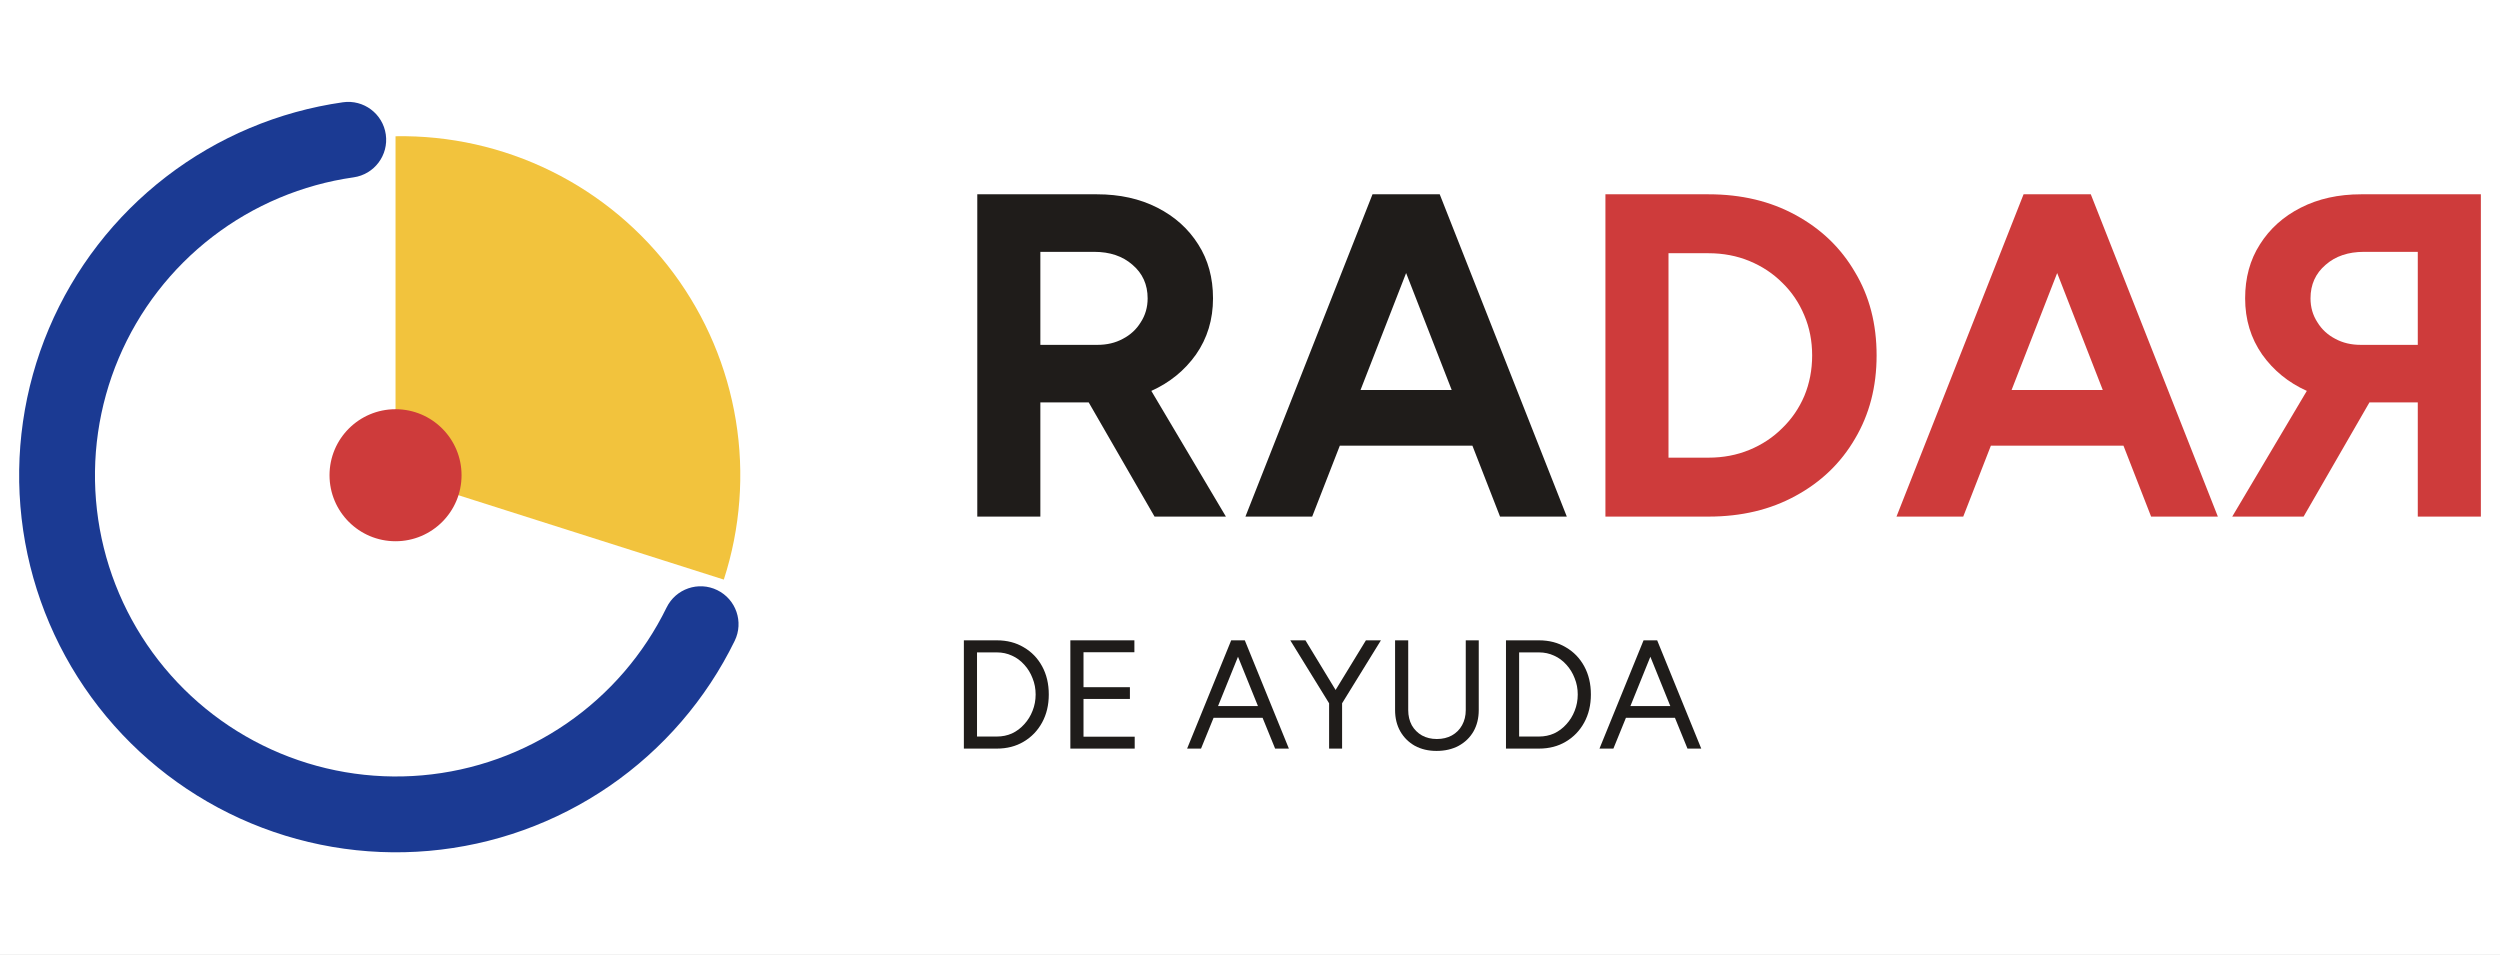
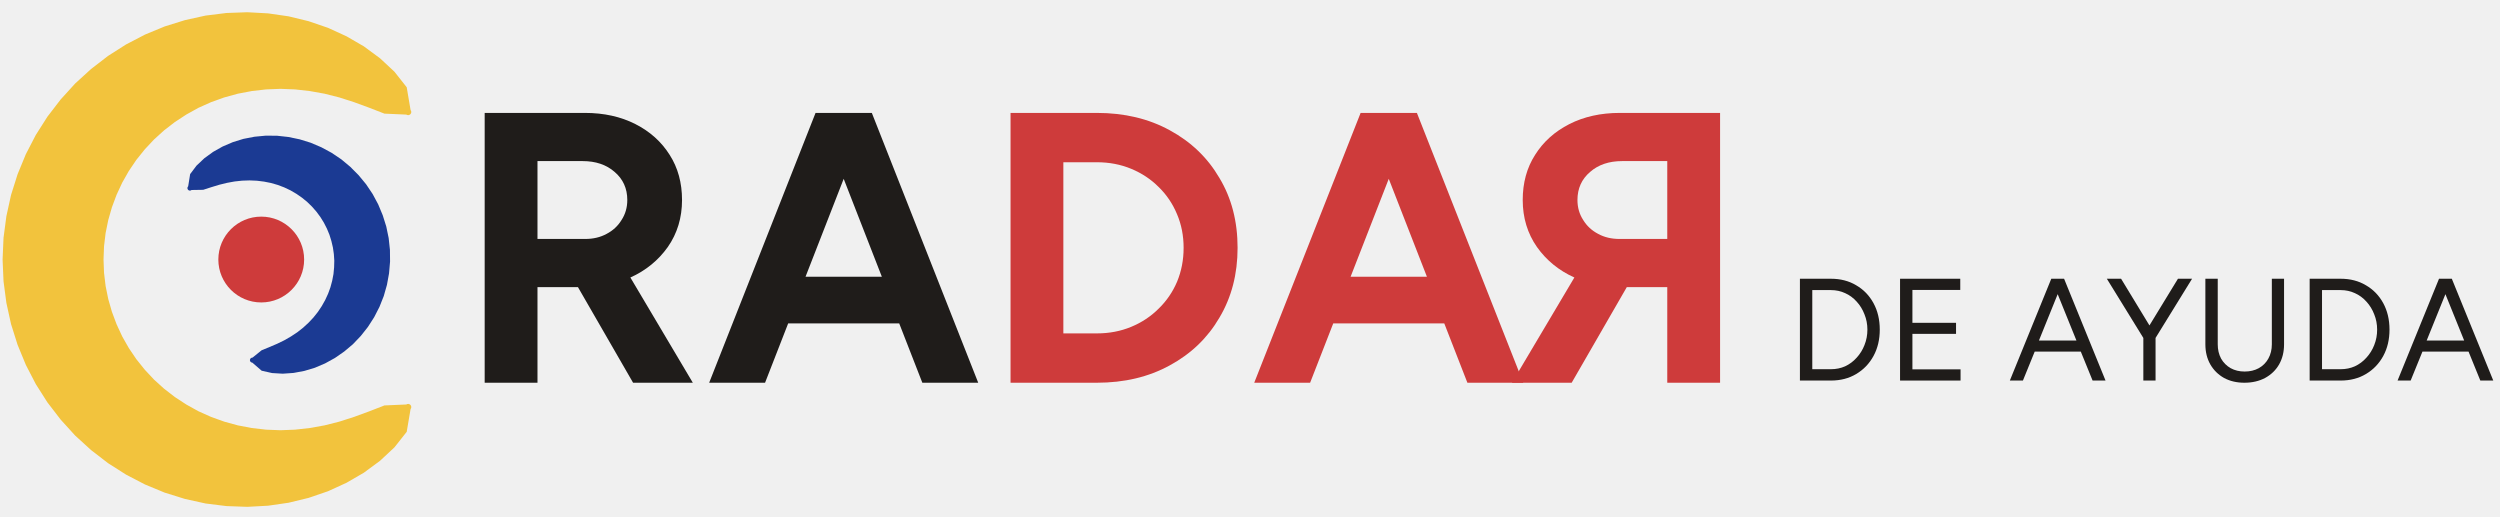
- <svg xmlns="http://www.w3.org/2000/svg" width="1572" height="600" viewBox="0 0 1572 600" fill="none">
-   <rect width="1572" height="600" fill="white" />
-   <path d="M215.624 64.31C228.659 62.454 240.73 71.516 242.586 84.55C244.442 97.585 235.379 109.656 222.344 111.512C190.018 116.114 159.432 129 133.557 148.916C107.682 168.832 87.398 195.102 74.675 225.174C61.953 255.246 57.224 288.097 60.95 320.535C64.675 352.974 76.727 383.899 95.935 410.304C115.143 436.708 140.854 457.696 170.57 471.228C200.286 484.761 232.998 490.377 265.526 487.532C298.053 484.686 329.292 473.477 356.207 454.991C383.123 436.506 404.8 411.372 419.132 382.033C424.911 370.203 439.186 365.297 451.016 371.076C462.846 376.855 467.752 391.131 461.973 402.962C444.032 439.689 416.895 471.151 383.201 494.293C349.507 517.434 310.399 531.468 269.679 535.03C228.959 538.592 188.01 531.561 150.81 514.62C113.61 497.68 81.424 471.406 57.378 438.351C33.333 405.296 18.245 366.584 13.582 325.976C8.918 285.367 14.838 244.241 30.764 206.596C46.691 168.951 72.083 136.065 104.474 111.133C136.866 86.201 175.156 70.071 215.624 64.31Z" fill="#1B3A93" />
-   <path d="M248.713 298.822V85.667C282.635 85.089 316.205 92.616 346.632 107.623C377.059 122.629 403.465 144.682 423.653 171.948C443.842 199.214 457.231 230.905 462.707 264.387C468.183 297.869 465.587 332.174 455.137 364.451L248.713 298.822Z" fill="#F2C33D" />
-   <path d="M248.713 340.33C271.638 340.33 290.222 321.746 290.222 298.821C290.222 275.896 271.638 257.312 248.713 257.312C225.788 257.312 207.204 275.896 207.204 298.821C207.204 321.746 225.788 340.33 248.713 340.33Z" fill="#CE3B3B" />
-   <path d="M614.514 324.833V122.173H689.787C704.07 122.173 716.712 124.972 727.714 130.569C738.715 136.166 747.304 143.887 753.48 153.73C759.657 163.38 762.745 174.671 762.745 187.603C762.745 200.921 759.174 212.694 752.033 222.924C744.892 232.96 735.531 240.584 723.95 245.795L770.851 324.833H725.977L684.576 253.033C683.418 253.033 682.164 253.033 680.813 253.033C679.654 253.033 678.4 253.033 677.049 253.033H654.177V324.833H614.514ZM654.177 216.844H690.077C696.06 216.844 701.368 215.589 706 213.08C710.825 210.571 714.589 207.097 717.291 202.658C720.186 198.219 721.634 193.2 721.634 187.603C721.634 178.918 718.449 171.873 712.08 166.469C705.904 161.064 697.894 158.362 688.05 158.362H654.177V216.844Z" fill="#1F1C1A" />
-   <path d="M783.124 324.833L863.03 122.173H905.299L985.204 324.833H943.225L925.854 280.247H842.474L825.103 324.833H783.124ZM855.502 245.216H912.826L884.164 171.68L855.502 245.216Z" fill="#1F1C1A" />
-   <path d="M1009.49 324.833V122.173H1074.34C1094.99 122.173 1113.23 126.516 1129.05 135.201C1145.07 143.887 1157.52 155.853 1166.4 171.101C1175.47 186.155 1180.01 203.623 1180.01 223.503C1180.01 243.19 1175.47 260.657 1166.4 275.905C1157.52 291.152 1145.07 303.119 1129.05 311.804C1113.23 320.49 1094.99 324.833 1074.34 324.833H1009.49ZM1049.15 287.775H1074.34C1083.6 287.775 1092.19 286.134 1100.1 282.853C1108.02 279.572 1114.87 275.036 1120.66 269.246C1126.64 263.456 1131.27 256.7 1134.56 248.98C1137.84 241.067 1139.48 232.574 1139.48 223.503C1139.48 214.431 1137.84 206.035 1134.56 198.315C1131.27 190.402 1126.64 183.55 1120.66 177.76C1114.87 171.969 1108.02 167.434 1100.1 164.152C1092.19 160.871 1083.6 159.231 1074.34 159.231H1049.15V287.775Z" fill="#CE3B3B" />
-   <path d="M1192.51 324.833L1272.42 122.173H1314.69L1394.59 324.833H1352.62L1335.24 280.247H1251.86L1234.49 324.833H1192.51ZM1264.89 245.216H1322.22L1293.55 171.68L1264.89 245.216Z" fill="#CE3B3B" />
-   <path d="M1559.97 324.833V122.173H1484.69C1470.41 122.173 1457.77 124.972 1446.77 130.569C1435.76 136.166 1427.18 143.887 1421 153.73C1414.82 163.38 1411.74 174.671 1411.74 187.603C1411.74 200.921 1415.31 212.694 1422.45 222.924C1429.59 232.96 1438.95 240.584 1450.53 245.795L1403.63 324.833H1448.5L1489.9 253.033C1491.06 253.033 1492.32 253.033 1493.67 253.033C1494.83 253.033 1496.08 253.033 1497.43 253.033H1520.3V324.833H1559.97ZM1520.3 216.844H1484.4C1478.42 216.844 1473.11 215.589 1468.48 213.08C1463.65 210.571 1459.89 207.097 1457.19 202.658C1454.29 198.219 1452.85 193.2 1452.85 187.603C1452.85 178.918 1456.03 171.873 1462.4 166.469C1468.58 161.064 1476.59 158.362 1486.43 158.362H1520.3V216.844Z" fill="#CE3B3B" />
-   <path d="M606.08 470.72V402.639H626.796C633.215 402.639 638.856 404.098 643.719 407.016C648.646 409.869 652.504 413.857 655.292 418.979C658.08 424.101 659.475 430.001 659.475 436.68C659.475 443.293 658.08 449.161 655.292 454.284C652.504 459.406 648.646 463.426 643.719 466.344C638.856 469.261 633.215 470.72 626.796 470.72H606.08ZM614.347 463.134H626.796C630.232 463.134 633.409 462.486 636.327 461.189C639.245 459.827 641.806 457.915 644.01 455.451C646.28 452.987 648.03 450.166 649.262 446.989C650.559 443.747 651.208 440.311 651.208 436.68C651.208 433.049 650.559 429.645 649.262 426.468C648.03 423.226 646.28 420.373 644.01 417.909C641.806 415.445 639.245 413.565 636.327 412.268C633.409 410.906 630.232 410.226 626.796 410.226H614.347V463.134Z" fill="#1F1C1A" />
-   <path d="M673.04 470.72V402.639H713.305V410.128H681.307V432.109H710.484V439.5H681.307V463.231H713.499V470.72H673.04Z" fill="#1F1C1A" />
-   <path d="M746.457 470.72L774.176 402.639H782.734L810.453 470.72H801.797L793.919 451.366H763.088L755.21 470.72H746.457ZM765.909 443.974H791.001L778.455 412.949L765.909 443.974Z" fill="#1F1C1A" />
-   <path d="M835.74 470.72V442.224L811.328 402.639H820.859L839.824 433.859L858.887 402.639H868.321L843.909 442.224V470.72H835.74Z" fill="#1F1C1A" />
-   <path d="M903.287 472.179C898.165 472.179 893.626 471.109 889.671 468.97C885.781 466.765 882.733 463.75 880.529 459.925C878.324 456.034 877.222 451.56 877.222 446.503V402.639H885.489V446.503C885.489 450.069 886.234 453.246 887.726 456.034C889.282 458.758 891.422 460.897 894.145 462.453C896.868 463.945 899.98 464.69 903.482 464.69C907.048 464.69 910.192 463.945 912.916 462.453C915.704 460.897 917.843 458.758 919.335 456.034C920.891 453.246 921.669 450.069 921.669 446.503V402.639H929.839V446.503C929.839 451.56 928.736 456.034 926.532 459.925C924.327 463.75 921.215 466.765 917.195 468.97C913.175 471.109 908.539 472.179 903.287 472.179Z" fill="#1F1C1A" />
-   <path d="M946.959 470.72V402.639H967.675C974.094 402.639 979.735 404.098 984.598 407.016C989.526 409.869 993.384 413.857 996.172 418.979C998.96 424.101 1000.35 430.001 1000.35 436.68C1000.35 443.293 998.96 449.161 996.172 454.284C993.384 459.406 989.526 463.426 984.598 466.344C979.735 469.261 974.094 470.72 967.675 470.72H946.959ZM955.226 463.134H967.675C971.112 463.134 974.289 462.486 977.207 461.189C980.124 459.827 982.685 457.915 984.89 455.451C987.159 452.987 988.91 450.166 990.142 446.989C991.439 443.747 992.087 440.311 992.087 436.68C992.087 433.049 991.439 429.645 990.142 426.468C988.91 423.226 987.159 420.373 984.89 417.909C982.685 415.445 980.124 413.565 977.207 412.268C974.289 410.906 971.112 410.226 967.675 410.226H955.226V463.134Z" fill="#1F1C1A" />
-   <path d="M1005.75 470.72L1033.47 402.639H1042.03L1069.75 470.72H1061.09L1053.21 451.366H1022.38L1014.5 470.72H1005.75ZM1025.2 443.974H1050.29L1037.75 412.949L1025.2 443.974Z" fill="#1F1C1A" />
+ <svg xmlns="http://www.w3.org/2000/svg" width="2902" height="600" viewBox="0 0 2902 600" fill="none">
+   <g clip-path="url(#clip0_31_306)">
+     <path d="M471.677 469.525L446.266 470.624L428.324 477.583L410.969 483.955L393.833 489.449L376.697 493.771L359.561 496.847L342.498 498.752L325.582 499.411L308.812 498.752L292.262 496.847L276.078 493.771L260.333 489.449L245.028 483.955L230.308 477.363L216.321 469.598L202.993 460.882L190.471 451.213L178.754 440.591L168.062 429.164L158.249 416.932L149.535 404.04L141.846 390.488L135.328 376.424L129.909 361.921L125.662 347.124L122.586 331.962L120.755 316.652L120.169 301.27L120.755 285.887L122.586 270.578L125.662 255.415L129.909 240.619L135.328 226.115L141.846 212.051L149.535 198.5L158.249 185.608L168.062 173.375L178.754 161.948L190.471 151.327L202.993 141.658L216.321 132.941L230.308 125.177L245.028 118.584L260.333 113.091L276.078 108.769L292.262 105.692L308.812 103.788L325.582 103.129L342.498 103.788L359.561 105.692L376.697 108.769L393.833 113.091L410.969 118.584L428.324 124.957L446.266 131.916L471.677 133.015C472.404 133.52 473.29 133.745 474.17 133.647C475.05 133.549 475.865 133.136 476.464 132.483C477.063 131.831 477.405 130.983 477.427 130.098C477.449 129.212 477.149 128.349 476.583 127.667L472.116 101.297L457.91 83.278L441.066 67.602L422.393 53.831L402.181 42.111L380.724 32.296L358.242 24.605L335.028 18.964L311.228 15.522L287.135 14.203L262.823 15.082L238.657 18.085L214.71 23.359L191.203 30.684L168.355 40.134L146.386 51.561L125.442 64.892L105.67 80.128L87.215 96.976L70.372 115.508L55.067 135.432L41.593 156.601L30.022 178.942L20.429 202.236L12.813 226.335L7.394 251.02L4.098 275.999L3 301.27L4.098 326.541L7.394 351.519L12.813 376.205L20.429 400.304L30.022 423.597L41.593 445.939L55.067 467.108L70.372 487.032L87.215 505.564L105.67 522.412L125.442 537.648L146.386 550.979L168.355 562.406L191.203 571.855L214.71 579.18L238.657 584.454L262.823 587.458L287.135 588.337L311.228 587.018L335.028 583.575L358.242 577.935L380.724 570.244L402.181 560.428L422.393 548.708L441.066 534.937L457.91 519.262L472.116 501.242L476.583 474.872C477.149 474.191 477.449 473.327 477.427 472.442C477.405 471.556 477.063 470.709 476.464 470.056C475.865 469.404 475.05 468.99 474.17 468.893C473.29 468.795 472.404 469.02 471.677 469.525Z" fill="#F2C33D" />
+     <path d="M222.399 220.549L235.874 220.329L245.394 217.252L254.548 214.469L263.482 212.271L272.27 210.66L281.057 209.708L289.699 209.415L298.193 209.781L306.468 210.806L314.597 212.418L322.433 214.689L329.975 217.545L337.225 220.988L344.109 225.017L350.553 229.485L356.631 234.466L362.197 239.887L367.323 245.747L371.937 251.973L375.964 258.492L379.479 265.378L382.409 272.483L384.679 279.808L386.436 287.279L387.535 294.897L388.047 302.589L387.828 310.353L387.095 318.118L385.631 325.809L383.58 333.427L380.871 340.898L377.502 348.223L373.548 355.255L369.007 362.068L363.881 368.514L358.169 374.593L351.871 380.38L345.061 385.727L337.738 390.562L329.975 395.03L321.7 399.059L312.913 402.795L303.686 406.604L293.14 415.101C292.364 415.072 291.607 415.352 291.037 415.881C290.467 416.41 290.13 417.144 290.101 417.921C290.072 418.698 290.353 419.455 290.882 420.025C291.41 420.595 292.144 420.932 292.921 420.961L303.759 430.337L315.842 433.047L328.218 433.779L340.74 432.9L353.263 430.556L365.492 426.894L377.356 421.84L388.78 415.54L399.545 408.069L409.651 399.572L418.804 389.976L427.08 379.501L434.329 368.221L440.481 356.208L445.46 343.682L449.195 330.57L451.612 317.239L452.783 303.614L452.637 289.99L451.172 276.365L448.39 262.96L444.289 249.922L439.016 237.25L432.572 225.237L424.956 213.883L416.241 203.335L406.648 193.666L396.176 184.949L384.972 177.404L373.035 170.958L360.659 165.684L347.844 161.729L334.809 159.019L321.554 157.554L308.372 157.48L295.337 158.726L282.522 161.216L270.219 165.025L258.429 170.079L247.371 176.306L237.192 183.704L228.185 192.201L220.715 202.09L218.445 216.227C217.891 216.756 217.567 217.482 217.541 218.247C217.516 219.013 217.791 219.758 218.308 220.323C218.825 220.888 219.543 221.228 220.308 221.271C221.073 221.313 221.823 221.054 222.399 220.549Z" fill="#1B3A93" />
+     <path d="M303.246 351.079C330.748 351.079 353.043 328.778 353.043 301.269C353.043 273.76 330.748 251.459 303.246 251.459C275.744 251.459 253.449 273.76 253.449 301.269C253.449 328.778 275.744 351.079 303.246 351.079Z" fill="#CE3B3B" />
+   </g>
+   <path d="M562.612 444.275V131.064H678.947C701.021 131.064 720.559 135.39 737.562 144.04C754.565 152.691 767.839 164.623 777.385 179.836C786.93 194.751 791.703 212.201 791.703 232.187C791.703 252.769 786.185 270.965 775.148 286.775C764.111 302.286 749.643 314.069 731.745 322.123L804.231 444.275H734.878L670.893 333.309C669.103 333.309 667.164 333.309 665.076 333.309C663.287 333.309 661.348 333.309 659.26 333.309H623.911V444.275H562.612ZM623.911 277.379H679.395C688.642 277.379 696.845 275.44 704.004 271.562C711.461 267.684 717.278 262.315 721.454 255.454C725.929 248.593 728.166 240.837 728.166 232.187C728.166 218.764 723.244 207.876 713.4 199.523C703.855 191.171 691.475 186.995 676.262 186.995H623.911V277.379Z" fill="#1F1C1A" />
+   <path d="M823.199 444.275L946.693 131.064H1012.02L1135.51 444.275H1070.64L1043.79 375.369H914.925L888.078 444.275H823.199ZM935.06 321.228H1023.65L979.357 207.577L935.06 321.228Z" fill="#1F1C1A" />
+   <path d="M1173.04 444.275V131.064H1273.27C1305.19 131.064 1333.37 137.776 1357.84 151.199C1382.59 164.623 1401.83 183.117 1415.56 206.683C1429.58 229.95 1436.59 256.945 1436.59 287.67C1436.59 318.096 1429.58 345.092 1415.56 368.657C1401.83 392.223 1382.59 410.717 1357.84 424.14C1333.37 437.564 1305.19 444.275 1273.27 444.275H1173.04ZM1234.34 387.003H1273.27C1287.59 387.003 1300.86 384.467 1313.09 379.396C1325.32 374.325 1335.91 367.315 1344.86 358.366C1354.11 349.417 1361.27 338.977 1366.34 327.045C1371.41 314.815 1373.94 301.69 1373.94 287.67C1373.94 273.65 1371.41 260.674 1366.34 248.742C1361.27 236.512 1354.11 225.923 1344.86 216.974C1335.91 208.025 1325.32 201.015 1313.09 195.944C1300.86 190.873 1287.59 188.337 1273.27 188.337H1234.34V387.003Z" fill="#CE3B3B" />
+   <path d="M1455.91 444.275L1579.41 131.064H1644.73L1768.23 444.275H1703.35L1676.5 375.369H1547.64L1520.79 444.275H1455.91ZM1567.77 321.228H1656.37L1612.07 207.577L1567.77 321.228Z" fill="#CE3B3B" />
+   <path d="M1996.66 444.275V131.064H1880.33C1858.25 131.064 1838.71 135.39 1821.71 144.04C1804.71 152.691 1791.43 164.623 1781.89 179.836C1772.34 194.751 1767.57 212.201 1767.57 232.187C1767.57 252.769 1773.09 270.965 1784.13 286.775C1795.16 302.286 1809.63 314.069 1827.53 322.123L1755.04 444.275H1824.4L1888.38 333.309C1890.17 333.309 1892.11 333.309 1894.2 333.309C1895.99 333.309 1897.93 333.309 1900.01 333.309H1935.36V444.275H1996.66ZM1935.36 277.379H1879.88C1870.63 277.379 1862.43 275.44 1855.27 271.562C1847.81 267.684 1842 262.315 1837.82 255.454C1833.34 248.593 1831.11 240.837 1831.11 232.187C1831.11 218.764 1836.03 207.876 1845.87 199.523C1855.42 191.171 1867.8 186.995 1883.01 186.995H1935.36V277.379Z" fill="#CE3B3B" />
+   <path d="M2089.35 441.743V323.566H2125.3C2136.45 323.566 2146.24 326.099 2154.68 331.163C2163.23 336.116 2169.93 343.037 2174.77 351.929C2179.61 360.82 2182.03 371.062 2182.03 382.655C2182.03 394.134 2179.61 404.32 2174.77 413.212C2169.93 422.103 2163.23 429.081 2154.68 434.146C2146.24 439.21 2136.45 441.743 2125.3 441.743H2089.35ZM2103.7 428.574H2125.3C2131.27 428.574 2136.78 427.449 2141.85 425.198C2146.91 422.834 2151.36 419.514 2155.19 415.237C2159.13 410.961 2162.16 406.065 2164.3 400.55C2166.55 394.922 2167.68 388.957 2167.68 382.655C2167.68 376.352 2166.55 370.443 2164.3 364.928C2162.16 359.301 2159.13 354.349 2155.19 350.072C2151.36 345.795 2146.91 342.531 2141.85 340.28C2136.78 337.916 2131.27 336.735 2125.3 336.735H2103.7V428.574Z" fill="#1F1C1A" />
+   <path d="M2205.58 441.743V323.566H2275.47V336.566H2219.93V374.72H2270.57V387.55H2219.93V428.743H2275.81V441.743H2205.58Z" fill="#1F1C1A" />
+   <path d="M2333.02 441.743L2381.13 323.566H2395.99L2444.1 441.743H2429.08L2415.4 408.147H2361.88L2348.21 441.743H2333.02ZM2366.78 395.316H2410.34L2388.56 341.462L2366.78 395.316Z" fill="#1F1C1A" />
+   <path d="M2487.99 441.743V392.277L2445.62 323.566H2462.16L2495.08 377.759L2528.17 323.566H2544.55L2502.17 392.277V441.743H2487.99Z" fill="#1F1C1A" />
+   <path d="M2605.24 444.275C2596.35 444.275 2588.47 442.418 2581.61 438.704C2574.86 434.877 2569.57 429.644 2565.74 423.003C2561.91 416.25 2560 408.484 2560 399.706V323.566H2574.35V399.706C2574.35 405.896 2575.64 411.411 2578.23 416.25C2580.93 420.977 2584.65 424.691 2589.37 427.393C2594.1 429.981 2599.5 431.276 2605.58 431.276C2611.77 431.276 2617.23 429.981 2621.96 427.393C2626.8 424.691 2630.51 420.977 2633.1 416.25C2635.8 411.411 2637.15 405.896 2637.15 399.706V323.566H2651.33V399.706C2651.33 408.484 2649.42 416.25 2645.59 423.003C2641.77 429.644 2636.36 434.877 2629.39 438.704C2622.41 442.418 2614.36 444.275 2605.24 444.275Z" fill="#1F1C1A" />
+   <path d="M2681.05 441.743V323.566H2717.01C2728.15 323.566 2737.94 326.099 2746.39 331.163C2754.94 336.116 2761.64 343.037 2766.48 351.929C2771.31 360.82 2773.73 371.062 2773.73 382.655C2773.73 394.134 2771.31 404.32 2766.48 413.212C2761.64 422.103 2754.94 429.081 2746.39 434.146C2737.94 439.21 2728.15 441.743 2717.01 441.743H2681.05ZM2695.4 428.574H2717.01C2722.98 428.574 2728.49 427.449 2733.55 425.198C2738.62 422.834 2743.06 419.514 2746.89 415.237C2750.83 410.961 2753.87 406.065 2756.01 400.55C2758.26 394.922 2759.38 388.957 2759.38 382.655C2759.38 376.352 2758.26 370.443 2756.01 364.928C2753.87 359.301 2750.83 354.349 2746.89 350.072C2743.06 345.795 2738.62 342.531 2733.55 340.28C2728.49 337.916 2722.98 336.735 2717.01 336.735H2695.4V428.574Z" fill="#1F1C1A" />
+   <path d="M2783.1 441.743L2831.21 323.566H2846.07L2894.19 441.743H2879.16L2865.49 408.147H2811.97L2798.29 441.743H2783.1ZM2816.86 395.316H2860.42L2838.64 341.462L2816.86 395.316Z" fill="#1F1C1A" />
+   <defs>
+     <clipPath id="clip0_31_306">
+       <rect width="476" height="586" fill="white" transform="translate(3 8.26953)" />
+     </clipPath>
+   </defs>
</svg>
